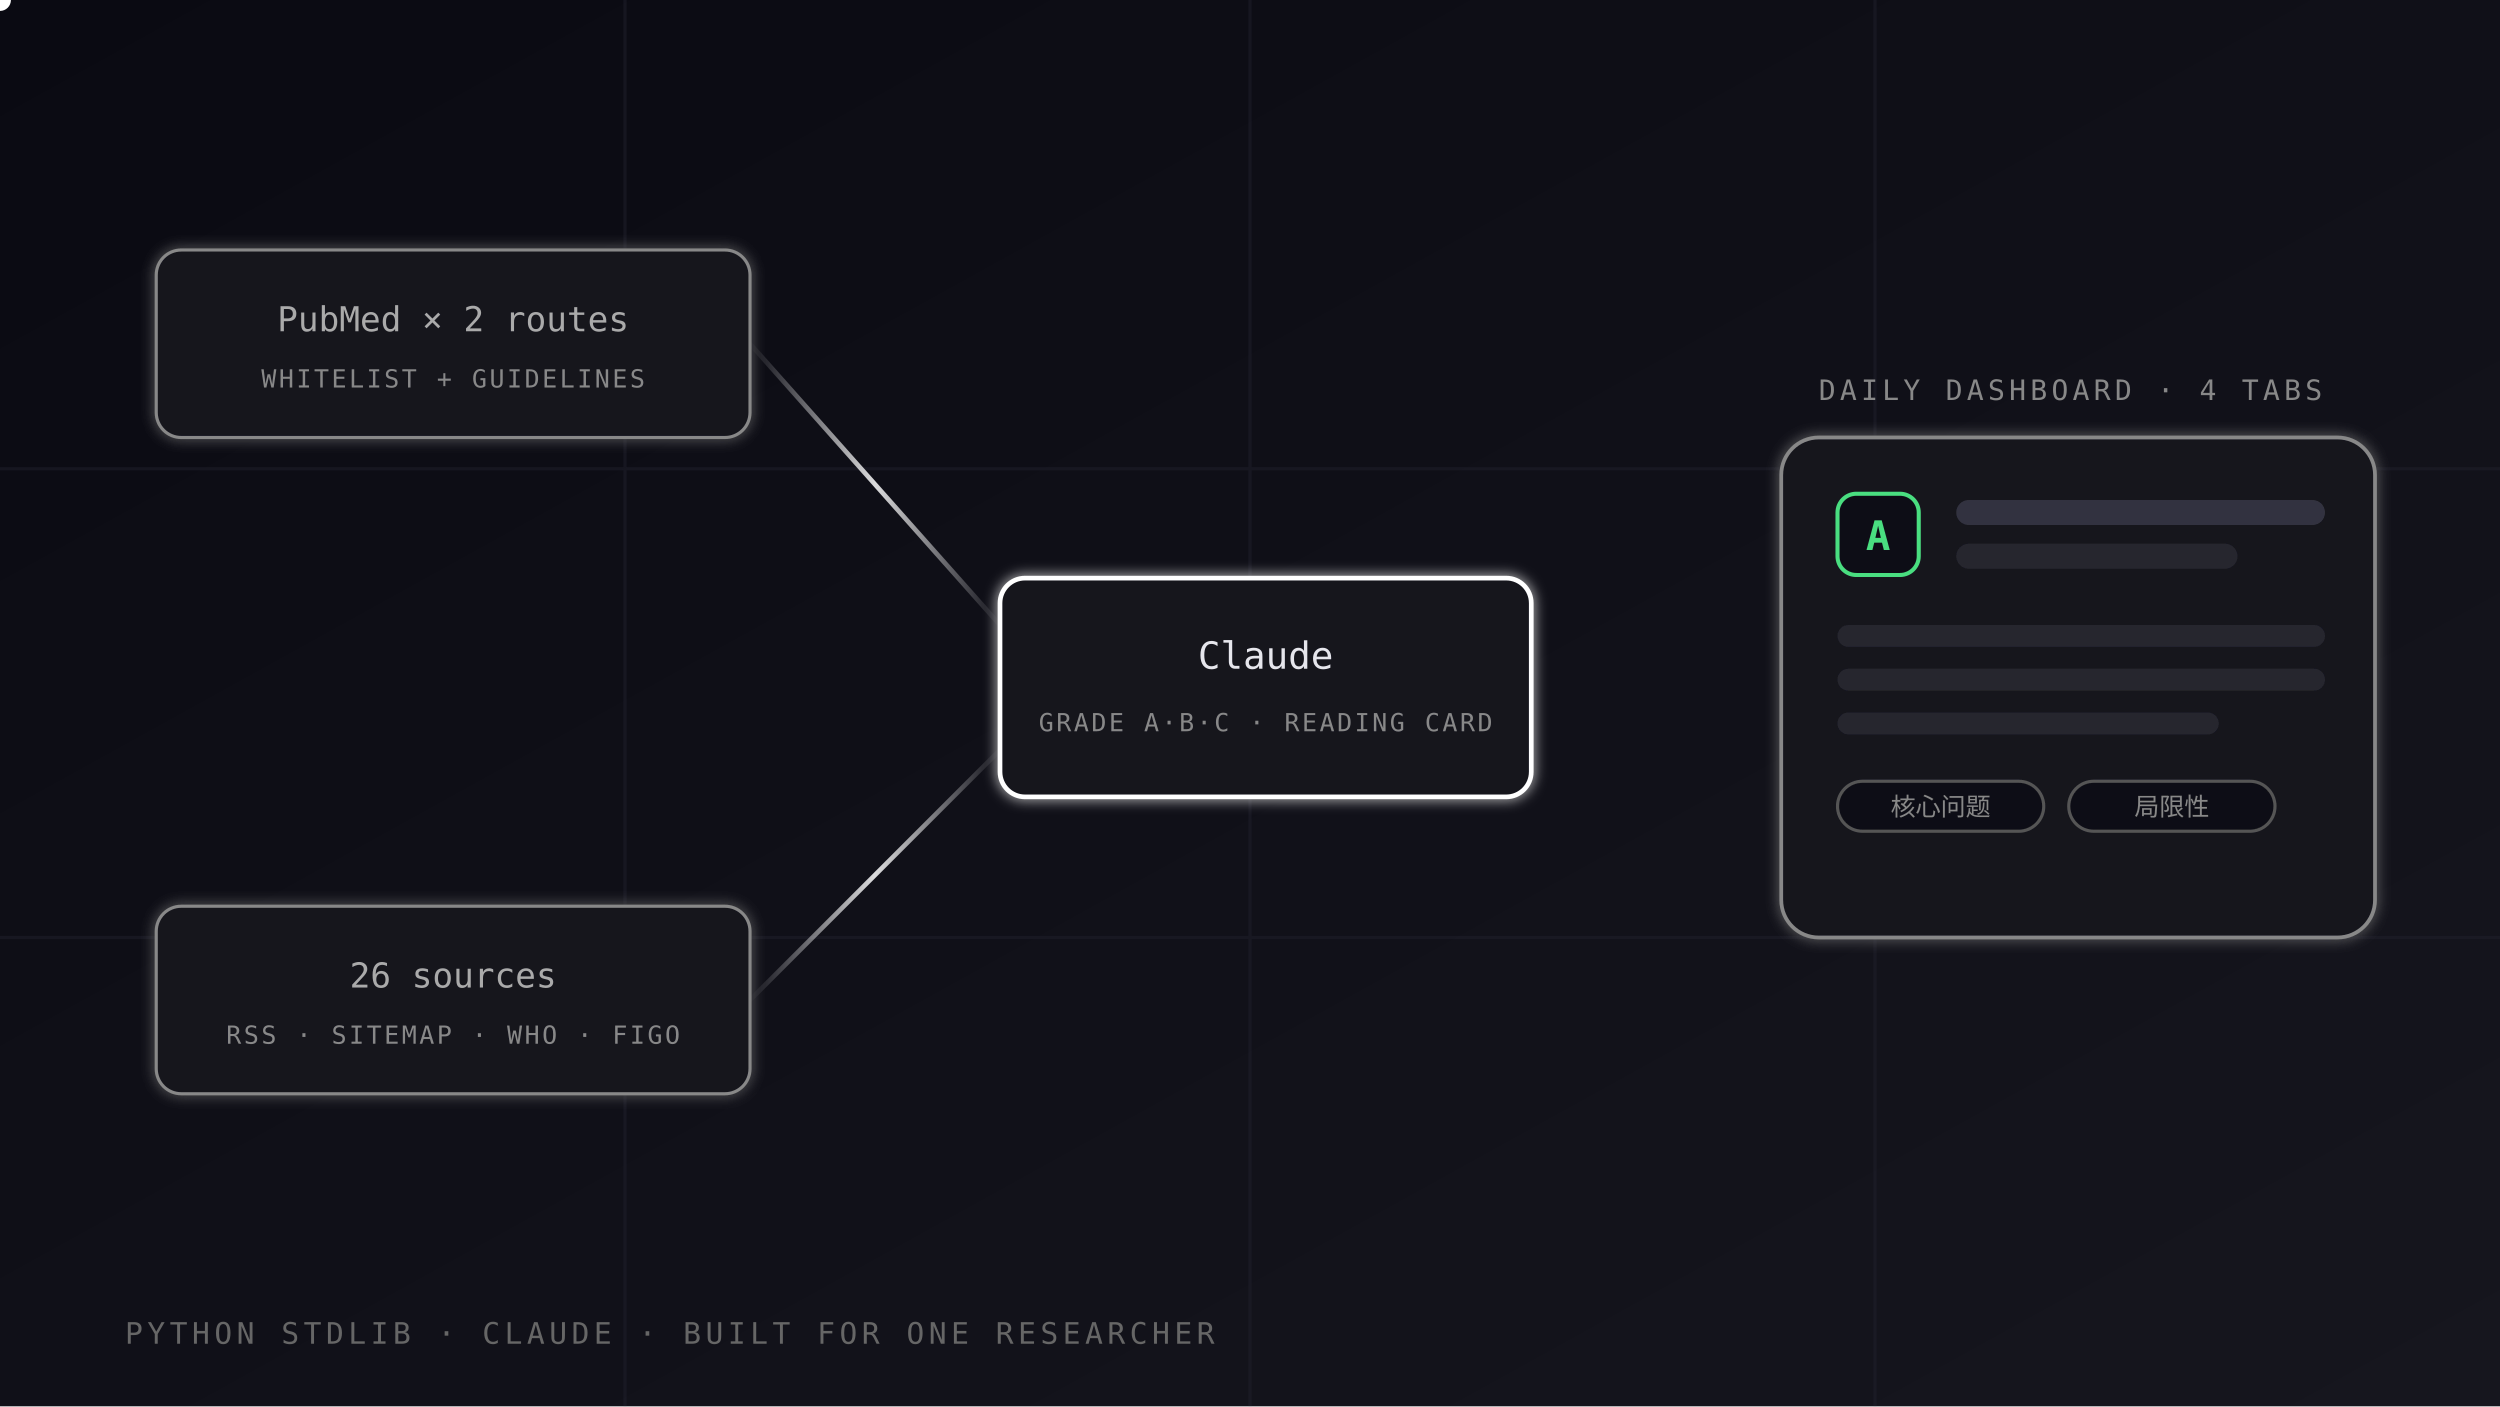
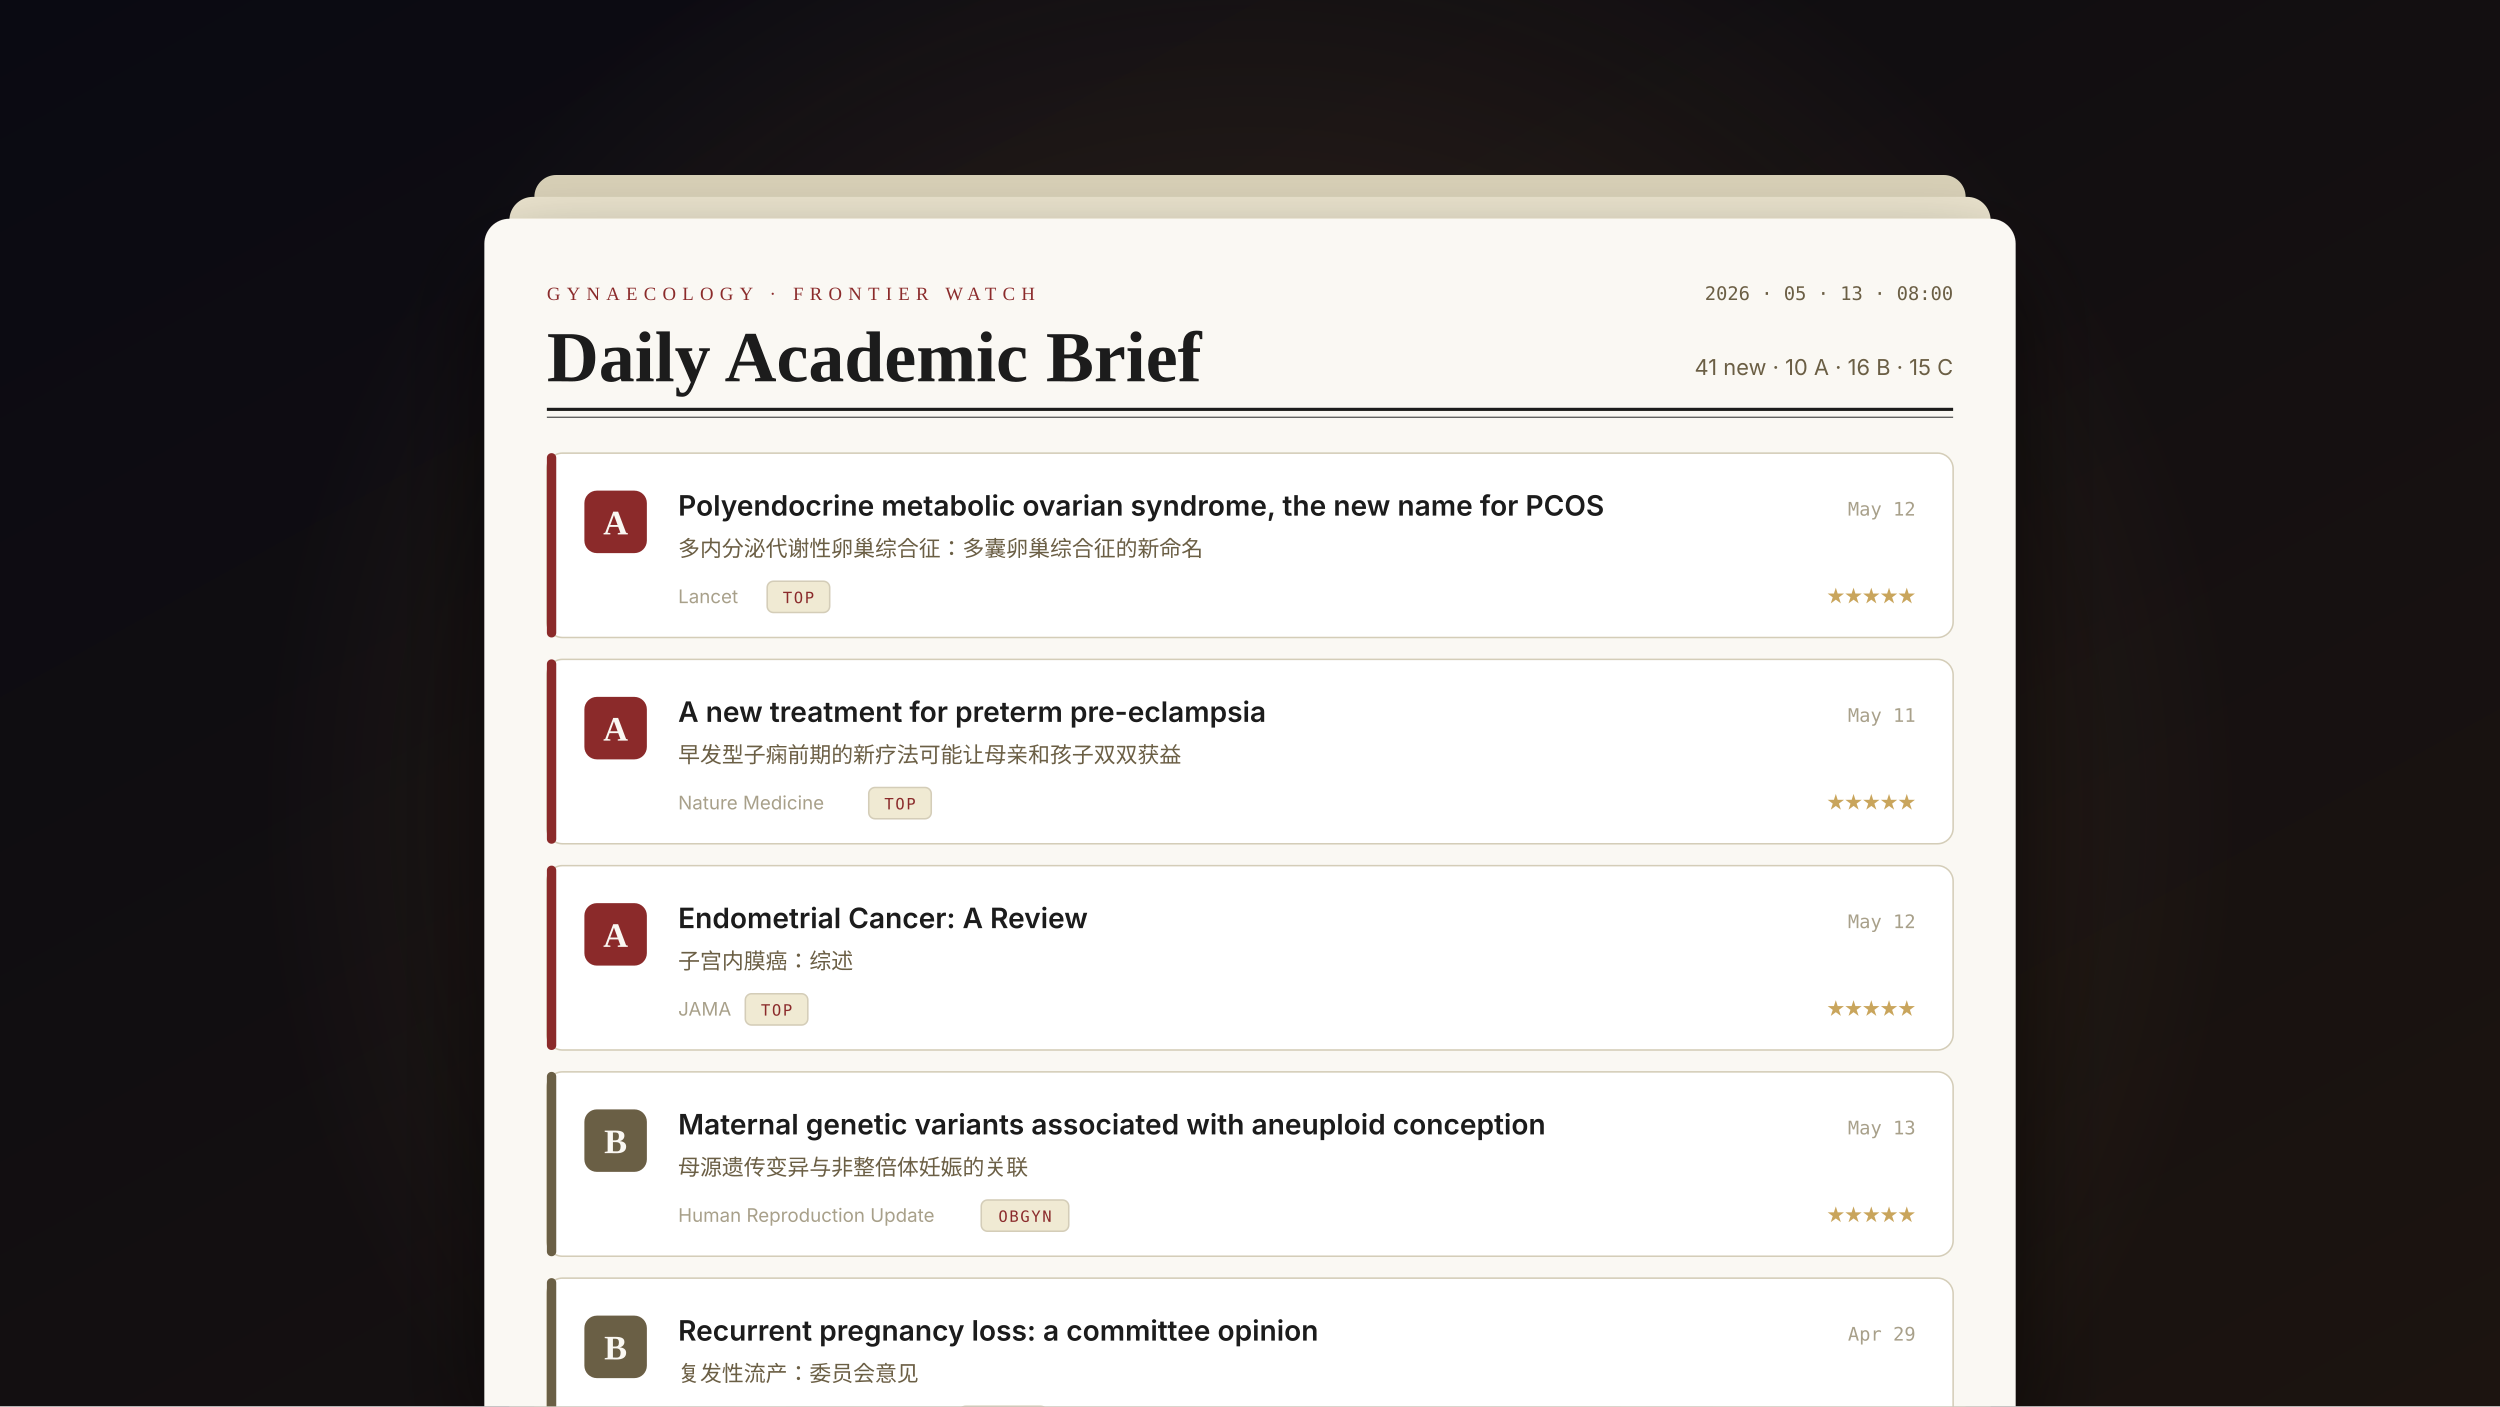
- <svg xmlns="http://www.w3.org/2000/svg" viewBox="0 0 800 450" preserveAspectRatio="xMidYMid slice">
+ <svg xmlns="http://www.w3.org/2000/svg" viewBox="0 0 1600 900" width="1600" height="900" preserveAspectRatio="xMidYMid slice">
  <defs>
    <linearGradient id="bg" x1="0" y1="0" x2="1" y2="1">
      <stop offset="0" stop-color="#0a0a12" />
-       <stop offset="1" stop-color="#16161e" />
+       <stop offset="1" stop-color="#1c1410" />
    </linearGradient>
-     <linearGradient id="lineH" x1="0" y1="0" x2="1" y2="0">
-       <stop offset="0" stop-color="#ffffff" stop-opacity="0" />
-       <stop offset="0.5" stop-color="#ffffff" stop-opacity="0.85" />
-       <stop offset="1" stop-color="#ffffff" stop-opacity="0" />
-     </linearGradient>
-     <filter id="glow">
-       <feGaussianBlur stdDeviation="2" result="b" />
-       <feMerge>
-         <feMergeNode in="b" />
-         <feMergeNode in="SourceGraphic" />
-       </feMerge>
+     <radialGradient id="g1" cx="0.5" cy="0.5" r="0.5">
+       <stop offset="0" stop-color="#d49a4f" stop-opacity="0.22" />
+       <stop offset="1" stop-color="#d49a4f" stop-opacity="0" />
+     </radialGradient>
+     <filter id="sh" x="-30%" y="-30%" width="160%" height="160%">
+       <feDropShadow dx="0" dy="30" stdDeviation="30" flood-color="#000" flood-opacity="0.6" />
    </filter>
+     <clipPath id="sheet">
+       <rect x="0" y="0" width="980" height="900" rx="16" />
+     </clipPath>
  </defs>
-   <rect width="800" height="450" fill="url(#bg)" />
-   <g stroke="#1f1f2c" stroke-width="1" opacity="0.5">
-     <path d="M0 150 H800 M0 300 H800" />
-     <path d="M200 0 V450 M400 0 V450 M600 0 V450" />
+   <rect width="1600" height="900" fill="url(#bg)" />
+   <circle cx="800" cy="520" r="640" fill="url(#g1)" />
+   <rect x="342" y="112" width="916" height="900" rx="14" fill="#d9d1b8" />
+   <rect x="326" y="126" width="948" height="900" rx="15" fill="#ece5cf" />
+   <g transform="translate(310 140)" filter="url(#sh)">
+     <rect x="0" y="0" width="980" height="900" rx="16" fill="#faf8f3" />
+     <g clip-path="url(#sheet)">
+       <g transform="translate(40 0)">
+         <text x="0" y="52" fill="#8b2c2c" font-size="12" font-family="'Times New Roman', 'Songti SC', 'STSong', Georgia, serif" letter-spacing="4">GYNAECOLOGY · FRONTIER WATCH</text>
+         <text x="0" y="104" fill="#1a1a1a" font-size="46" font-weight="700" font-family="'Times New Roman', 'Songti SC', 'STSong', Georgia, serif">Daily Academic Brief</text>
+         <text x="900" y="52" text-anchor="end" fill="#6b5e44" font-size="12" font-family="ui-monospace, 'SF Mono', Menlo, monospace">2026 · 05 · 13 · 08:00</text>
+         <text x="900" y="100" text-anchor="end" fill="#6b5e44" font-size="14" font-family="-apple-system, BlinkMacSystemFont, 'SF Pro Text', 'PingFang SC', 'Helvetica Neue', sans-serif">41 new  ·  10 A  ·  16 B  ·  15 C</text>
+         <line x1="0" y1="122" x2="900" y2="122" stroke="#1a1a1a" stroke-width="2" />
+         <line x1="0" y1="127" x2="900" y2="127" stroke="#1a1a1a" stroke-width="0.6" />
+         <g transform="translate(0 150)">
+           <rect x="0" y="0" width="900" height="118" rx="10" fill="#ffffff" stroke="#d4cdb8" />
+           <rect x="0" y="0" width="6" height="118" rx="3" fill="#8b2c2c" />
+           <rect x="24" y="24" width="40" height="40" rx="8" fill="#8b2c2c" />
+           <text x="44" y="52" text-anchor="middle" fill="#faf8f3" font-size="22" font-weight="700" font-family="'Times New Roman', 'Songti SC', 'STSong', Georgia, serif">A</text>
+           <text x="84" y="40" fill="#1a1a1a" font-size="18" font-weight="600" font-family="-apple-system, BlinkMacSystemFont, 'SF Pro Text', 'PingFang SC', 'Helvetica Neue', sans-serif">Polyendocrine metabolic ovarian syndrome, the new name for PCOS</text>
+           <text x="84" y="66" fill="#6b5e44" font-size="14" font-family="-apple-system, BlinkMacSystemFont, 'SF Pro Text', 'PingFang SC', 'Helvetica Neue', sans-serif">多内分泌代谢性卵巢综合征：多囊卵巢综合征的新命名</text>
+           <text x="84" y="96" fill="#a8a08a" font-size="12" font-family="-apple-system, BlinkMacSystemFont, 'SF Pro Text', 'PingFang SC', 'Helvetica Neue', sans-serif">Lancet</text>
+           <rect x="141" y="82" width="40" height="20" rx="4" fill="#f0ead3" stroke="#d4cdb8" />
+           <text x="161" y="96" text-anchor="middle" fill="#8b2c2c" font-size="10" font-family="ui-monospace, 'SF Mono', Menlo, monospace" letter-spacing="1">TOP</text>
+           <text x="876" y="40" text-anchor="end" fill="#a8a08a" font-size="12" font-family="ui-monospace, 'SF Mono', Menlo, monospace">May 12</text>
+           <text x="876" y="96" text-anchor="end" fill="#c9a55c" font-size="14">★★★★★</text>
+         </g>
+         <g transform="translate(0 282)">
+           <rect x="0" y="0" width="900" height="118" rx="10" fill="#ffffff" stroke="#d4cdb8" />
+           <rect x="0" y="0" width="6" height="118" rx="3" fill="#8b2c2c" />
+           <rect x="24" y="24" width="40" height="40" rx="8" fill="#8b2c2c" />
+           <text x="44" y="52" text-anchor="middle" fill="#faf8f3" font-size="22" font-weight="700" font-family="'Times New Roman', 'Songti SC', 'STSong', Georgia, serif">A</text>
+           <text x="84" y="40" fill="#1a1a1a" font-size="18" font-weight="600" font-family="-apple-system, BlinkMacSystemFont, 'SF Pro Text', 'PingFang SC', 'Helvetica Neue', sans-serif">A new treatment for preterm pre-eclampsia</text>
+           <text x="84" y="66" fill="#6b5e44" font-size="14" font-family="-apple-system, BlinkMacSystemFont, 'SF Pro Text', 'PingFang SC', 'Helvetica Neue', sans-serif">早发型子痫前期的新疗法可能让母亲和孩子双双获益</text>
+           <text x="84" y="96" fill="#a8a08a" font-size="12" font-family="-apple-system, BlinkMacSystemFont, 'SF Pro Text', 'PingFang SC', 'Helvetica Neue', sans-serif">Nature Medicine</text>
+           <rect x="206" y="82" width="40" height="20" rx="4" fill="#f0ead3" stroke="#d4cdb8" />
+           <text x="226" y="96" text-anchor="middle" fill="#8b2c2c" font-size="10" font-family="ui-monospace, 'SF Mono', Menlo, monospace" letter-spacing="1">TOP</text>
+           <text x="876" y="40" text-anchor="end" fill="#a8a08a" font-size="12" font-family="ui-monospace, 'SF Mono', Menlo, monospace">May 11</text>
+           <text x="876" y="96" text-anchor="end" fill="#c9a55c" font-size="14">★★★★★</text>
+         </g>
+         <g transform="translate(0 414)">
+           <rect x="0" y="0" width="900" height="118" rx="10" fill="#ffffff" stroke="#d4cdb8" />
+           <rect x="0" y="0" width="6" height="118" rx="3" fill="#8b2c2c" />
+           <rect x="24" y="24" width="40" height="40" rx="8" fill="#8b2c2c" />
+           <text x="44" y="52" text-anchor="middle" fill="#faf8f3" font-size="22" font-weight="700" font-family="'Times New Roman', 'Songti SC', 'STSong', Georgia, serif">A</text>
+           <text x="84" y="40" fill="#1a1a1a" font-size="18" font-weight="600" font-family="-apple-system, BlinkMacSystemFont, 'SF Pro Text', 'PingFang SC', 'Helvetica Neue', sans-serif">Endometrial Cancer: A Review</text>
+           <text x="84" y="66" fill="#6b5e44" font-size="14" font-family="-apple-system, BlinkMacSystemFont, 'SF Pro Text', 'PingFang SC', 'Helvetica Neue', sans-serif">子宫内膜癌：综述</text>
+           <text x="84" y="96" fill="#a8a08a" font-size="12" font-family="-apple-system, BlinkMacSystemFont, 'SF Pro Text', 'PingFang SC', 'Helvetica Neue', sans-serif">JAMA</text>
+           <rect x="127" y="82" width="40" height="20" rx="4" fill="#f0ead3" stroke="#d4cdb8" />
+           <text x="147" y="96" text-anchor="middle" fill="#8b2c2c" font-size="10" font-family="ui-monospace, 'SF Mono', Menlo, monospace" letter-spacing="1">TOP</text>
+           <text x="876" y="40" text-anchor="end" fill="#a8a08a" font-size="12" font-family="ui-monospace, 'SF Mono', Menlo, monospace">May 12</text>
+           <text x="876" y="96" text-anchor="end" fill="#c9a55c" font-size="14">★★★★★</text>
+         </g>
+         <g transform="translate(0 546)">
+           <rect x="0" y="0" width="900" height="118" rx="10" fill="#ffffff" stroke="#d4cdb8" />
+           <rect x="0" y="0" width="6" height="118" rx="3" fill="#6b5e44" />
+           <rect x="24" y="24" width="40" height="40" rx="8" fill="#6b5e44" />
+           <text x="44" y="52" text-anchor="middle" fill="#faf8f3" font-size="22" font-weight="700" font-family="'Times New Roman', 'Songti SC', 'STSong', Georgia, serif">B</text>
+           <text x="84" y="40" fill="#1a1a1a" font-size="18" font-weight="600" font-family="-apple-system, BlinkMacSystemFont, 'SF Pro Text', 'PingFang SC', 'Helvetica Neue', sans-serif">Maternal genetic variants associated with aneuploid conception</text>
+           <text x="84" y="66" fill="#6b5e44" font-size="14" font-family="-apple-system, BlinkMacSystemFont, 'SF Pro Text', 'PingFang SC', 'Helvetica Neue', sans-serif">母源遗传变异与非整倍体妊娠的关联</text>
+           <text x="84" y="96" fill="#a8a08a" font-size="12" font-family="-apple-system, BlinkMacSystemFont, 'SF Pro Text', 'PingFang SC', 'Helvetica Neue', sans-serif">Human Reproduction Update</text>
+           <rect x="278" y="82" width="56" height="20" rx="4" fill="#f0ead3" stroke="#d4cdb8" />
+           <text x="306" y="96" text-anchor="middle" fill="#8b2c2c" font-size="10" font-family="ui-monospace, 'SF Mono', Menlo, monospace" letter-spacing="1">OBGYN</text>
+           <text x="876" y="40" text-anchor="end" fill="#a8a08a" font-size="12" font-family="ui-monospace, 'SF Mono', Menlo, monospace">May 13</text>
+           <text x="876" y="96" text-anchor="end" fill="#c9a55c" font-size="14">★★★★★</text>
+         </g>
+         <g transform="translate(0 678)">
+           <rect x="0" y="0" width="900" height="118" rx="10" fill="#ffffff" stroke="#d4cdb8" />
+           <rect x="0" y="0" width="6" height="118" rx="3" fill="#6b5e44" />
+           <rect x="24" y="24" width="40" height="40" rx="8" fill="#6b5e44" />
+           <text x="44" y="52" text-anchor="middle" fill="#faf8f3" font-size="22" font-weight="700" font-family="'Times New Roman', 'Songti SC', 'STSong', Georgia, serif">B</text>
+           <text x="84" y="40" fill="#1a1a1a" font-size="18" font-weight="600" font-family="-apple-system, BlinkMacSystemFont, 'SF Pro Text', 'PingFang SC', 'Helvetica Neue', sans-serif">Recurrent pregnancy loss: a committee opinion</text>
+           <text x="84" y="66" fill="#6b5e44" font-size="14" font-family="-apple-system, BlinkMacSystemFont, 'SF Pro Text', 'PingFang SC', 'Helvetica Neue', sans-serif">复发性流产：委员会意见</text>
+           <text x="84" y="96" fill="#a8a08a" font-size="12" font-family="-apple-system, BlinkMacSystemFont, 'SF Pro Text', 'PingFang SC', 'Helvetica Neue', sans-serif">Fertility and Sterility</text>
+           <rect x="264" y="82" width="56" height="20" rx="4" fill="#f0ead3" stroke="#d4cdb8" />
+           <text x="292" y="96" text-anchor="middle" fill="#8b2c2c" font-size="10" font-family="ui-monospace, 'SF Mono', Menlo, monospace" letter-spacing="1">OBGYN</text>
+           <text x="876" y="40" text-anchor="end" fill="#a8a08a" font-size="12" font-family="ui-monospace, 'SF Mono', Menlo, monospace">Apr 29</text>
+           <text x="876" y="96" text-anchor="end" fill="#c9a55c" font-size="14">★★★★★</text>
+         </g>
+       </g>
+     </g>
  </g>
-   <g filter="url(#glow)">
-     <rect x="50" y="80" width="190" height="60" rx="8" fill="#16161e" stroke="#888" stroke-width="1" />
-     <text x="145" y="106" text-anchor="middle" fill="#aaa" font-family="ui-monospace, monospace" font-size="11">PubMed × 2 routes</text>
-     <text x="145" y="124" text-anchor="middle" fill="#888" font-family="ui-monospace, monospace" font-size="8" letter-spacing="0.1em">WHITELIST + GUIDELINES</text>
-   </g>
-   <g filter="url(#glow)">
-     <rect x="50" y="290" width="190" height="60" rx="8" fill="#16161e" stroke="#888" stroke-width="1" />
-     <text x="145" y="316" text-anchor="middle" fill="#aaa" font-family="ui-monospace, monospace" font-size="11">26 sources</text>
-     <text x="145" y="334" text-anchor="middle" fill="#888" font-family="ui-monospace, monospace" font-size="8" letter-spacing="0.1em">RSS · SITEMAP · WHO · FIGO</text>
-   </g>
-   <g filter="url(#glow)">
-     <rect x="320" y="185" width="170" height="70" rx="8" fill="#16161e" stroke="#ffffff" stroke-width="1.5" />
-     <text x="405" y="214" text-anchor="middle" fill="#e6e6ec" font-family="ui-monospace, monospace" font-size="12">Claude</text>
-     <text x="405" y="234" text-anchor="middle" fill="#888" font-family="ui-monospace, monospace" font-size="8" letter-spacing="0.1em">GRADE A·B·C · READING CARD</text>
-   </g>
-   <g filter="url(#glow)">
-     <rect x="570" y="140" width="190" height="160" rx="12" fill="#16161e" stroke="#888" stroke-width="1.2" />
-     <rect x="588" y="158" width="26" height="26" rx="6" fill="#101018" stroke="#4ade80" stroke-width="1.3" />
-     <text x="601" y="176" text-anchor="middle" fill="#4ade80" font-family="ui-monospace, monospace" font-size="13" font-weight="700">A</text>
-     <rect x="626" y="160" width="118" height="8" rx="4" fill="#33333f" />
-     <rect x="626" y="174" width="90" height="8" rx="4" fill="#26262f" />
-     <rect x="588" y="200" width="156" height="7" rx="3.5" fill="#26262f" />
-     <rect x="588" y="214" width="156" height="7" rx="3.5" fill="#26262f" />
-     <rect x="588" y="228" width="122" height="7" rx="3.5" fill="#26262f" />
-     <rect x="588" y="250" width="66" height="16" rx="8" fill="#101018" stroke="#555" stroke-width="1" />
-     <rect x="662" y="250" width="66" height="16" rx="8" fill="#101018" stroke="#555" stroke-width="1" />
-     <text x="621" y="261" text-anchor="middle" fill="#888" font-family="ui-monospace, monospace" font-size="8">核心问题</text>
-     <text x="695" y="261" text-anchor="middle" fill="#888" font-family="ui-monospace, monospace" font-size="8">局限性</text>
-   </g>
-   <text x="582" y="128" fill="#888" font-family="ui-monospace, monospace" font-size="9" letter-spacing="0.15em">DAILY DASHBOARD · 4 TABS</text>
-   <path d="M240 110 L320 200" stroke="url(#lineH)" stroke-width="1.5" fill="none" />
-   <path d="M240 320 L320 240" stroke="url(#lineH)" stroke-width="1.5" fill="none" />
-   <path d="M490 220 L570 220" stroke="url(#lineH)" stroke-width="1.5" fill="none" />
-   <circle r="3.5" fill="#ffffff">
-     <animateMotion dur="5s" repeatCount="indefinite" path="M240 110 L320 200 M240 320 L320 240 M490 220 L570 220" />
-     <animate attributeName="opacity" keyTimes="0; 0.03; 0.30; 0.33; 0.34; 0.63; 0.66; 0.67; 0.97; 1" values="0;  1;    1;    0;    1;    1;    0;    1;    1;    0" dur="5s" repeatCount="indefinite" />
-   </circle>
-   <text x="40" y="430" fill="#666" font-family="ui-monospace, monospace" font-size="9.5" letter-spacing="0.15em">PYTHON STDLIB · CLAUDE · BUILT FOR ONE RESEARCHER</text>
</svg>
